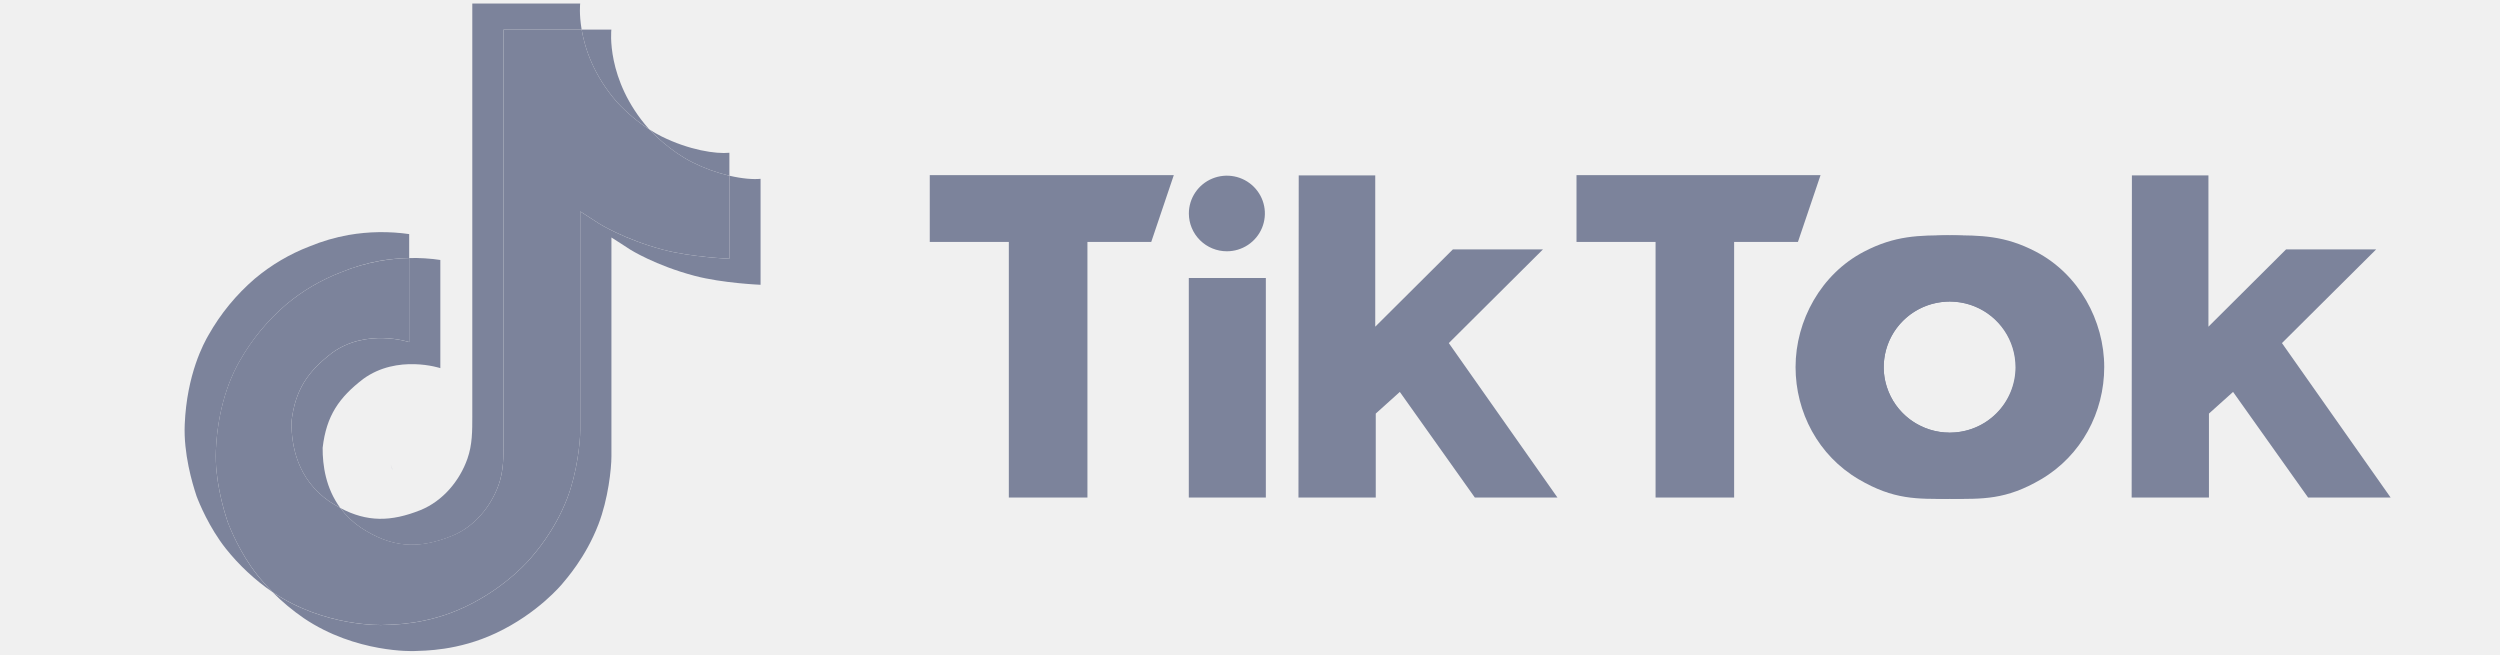
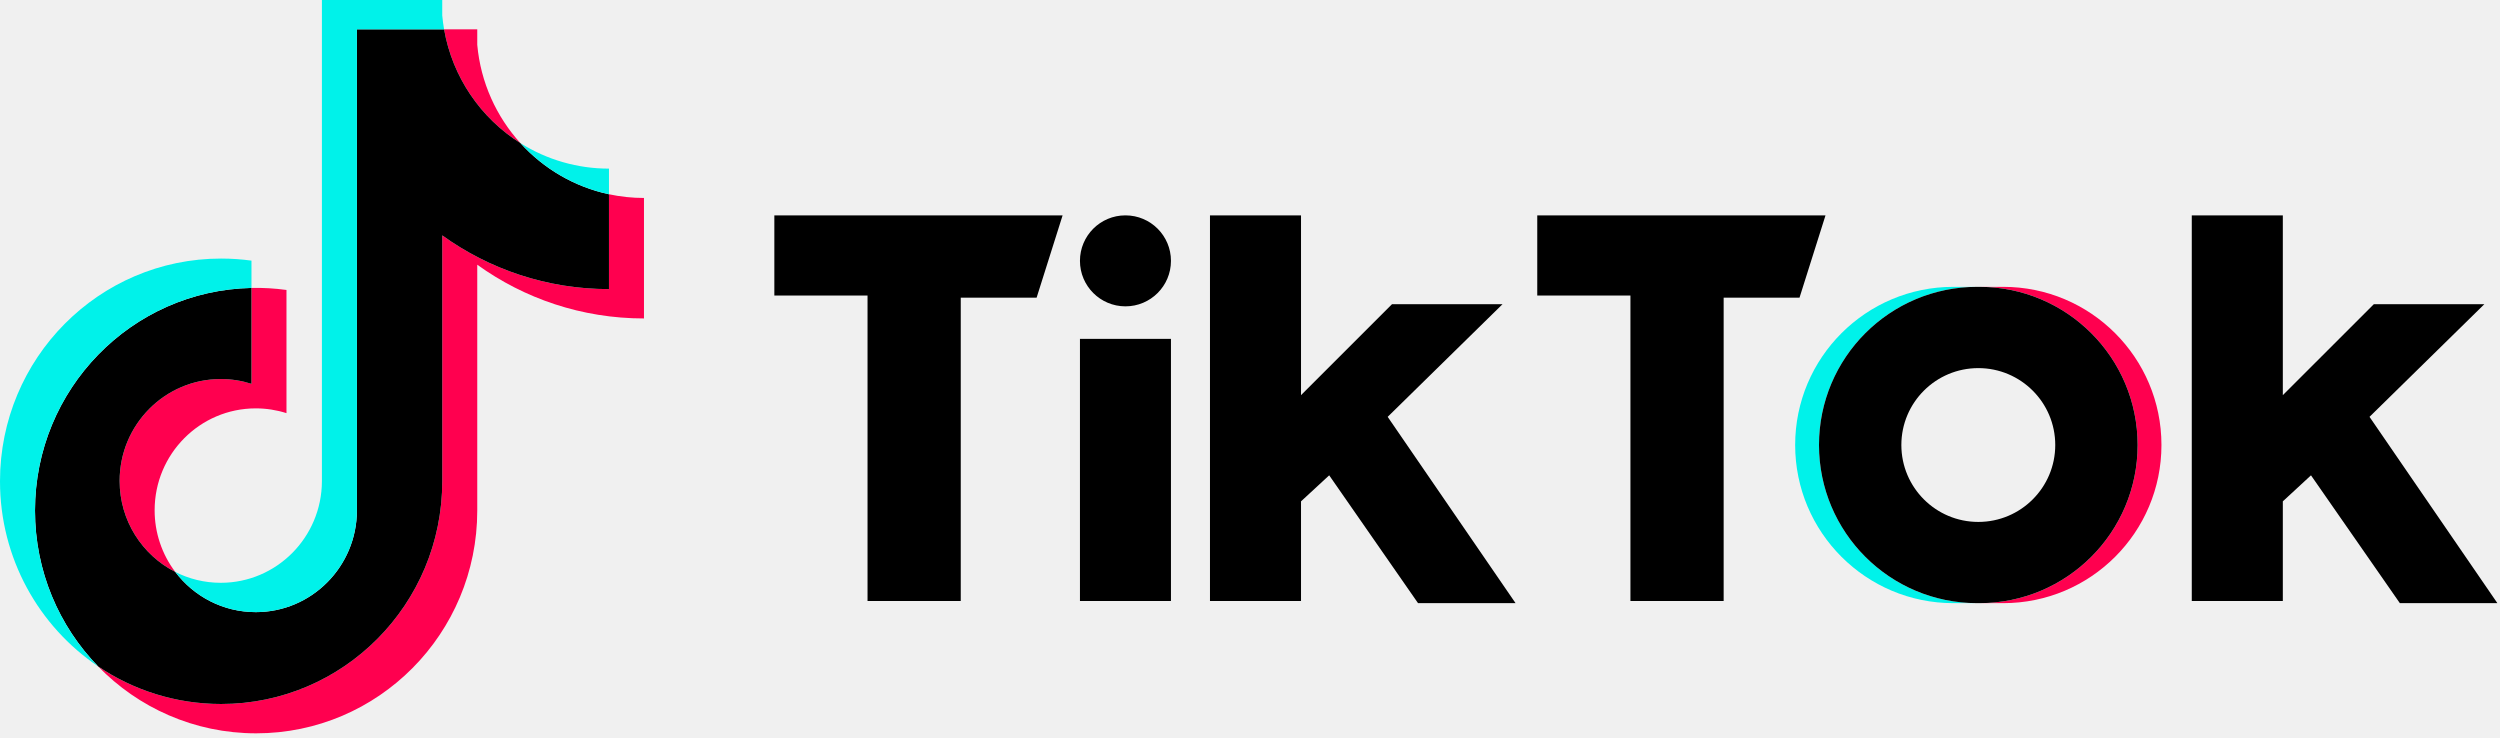
- <svg xmlns="http://www.w3.org/2000/svg" width="275" height="72" viewBox="0 0 275 72" fill="none">
-   <path d="M42.969 51.081L43.204 51.741C43.166 51.666 43.08 51.435 42.969 51.081ZM32.06 46.391C32.473 42.848 33.874 40.863 36.513 38.829C40.29 36.074 45.008 37.632 45.008 37.632V28.386C46.155 28.356 47.303 28.427 48.437 28.598V40.494C48.437 40.494 43.721 38.936 39.944 41.691C37.305 43.725 35.902 45.711 35.491 49.254C35.478 51.18 35.826 53.696 37.429 55.871C37.032 55.66 36.628 55.42 36.217 55.15C32.686 52.69 32.043 49 32.06 46.391ZM67.918 11.291C65.32 8.336 64.337 5.353 63.982 3.258H67.25C67.25 3.258 66.599 8.752 71.348 14.156L71.414 14.228C70.134 13.393 68.96 12.407 67.918 11.291Z" fill="#7C839B" />
-   <path d="M83.663 19.669V31.326C83.663 31.326 79.492 31.158 76.406 30.341C72.096 29.202 69.326 27.455 69.326 27.455C69.326 27.455 67.412 26.207 67.257 26.122V50.204C67.257 51.543 66.904 54.891 65.825 57.684C64.417 61.337 62.245 63.734 61.845 64.223C61.845 64.223 59.202 67.465 54.54 69.648C50.338 71.616 46.648 71.567 45.545 71.616C45.545 71.616 39.167 71.879 33.428 68.007C32.187 67.155 31.028 66.189 29.968 65.122L29.997 65.142C35.737 69.014 42.114 68.752 42.114 68.752C43.218 68.702 46.907 68.752 51.108 66.783C55.768 64.6 58.413 61.358 58.413 61.358C58.809 60.87 60.991 58.472 62.394 54.818C63.469 52.026 63.826 48.678 63.826 47.338V23.257C63.98 23.344 65.894 24.592 65.894 24.592C65.894 24.592 68.664 26.341 72.974 27.478C76.062 28.293 80.231 28.462 80.231 28.462V19.328C81.658 19.66 82.874 19.751 83.663 19.669Z" fill="#7C839B" />
-   <path d="M80.233 19.328V28.461C80.233 28.461 76.063 28.292 72.975 27.477C68.665 26.337 65.895 24.591 65.895 24.591C65.895 24.591 63.982 23.343 63.827 23.256V47.332C63.827 48.673 63.474 52.02 62.395 54.812C60.987 58.466 58.814 60.864 58.415 61.352C58.415 61.352 55.772 64.595 51.11 66.777C46.909 68.746 43.219 68.696 42.115 68.746C42.115 68.746 35.739 69.008 29.998 65.136L29.969 65.116C29.363 64.507 28.793 63.864 28.261 63.19C26.429 60.871 25.306 58.132 25.024 57.349C25.023 57.346 25.023 57.343 25.024 57.34C24.568 55.979 23.614 52.717 23.744 49.556C23.975 43.977 25.866 40.556 26.366 39.697C27.69 37.358 29.412 35.267 31.456 33.514C33.258 32 35.302 30.797 37.503 29.953C38.876 29.385 40.306 28.967 41.769 28.706C42.839 28.516 43.922 28.409 45.008 28.386V37.627C45.008 37.627 40.29 36.068 36.513 38.823C33.874 40.858 32.473 42.842 32.06 46.385C32.043 48.995 32.686 52.684 36.214 55.147C36.625 55.418 37.029 55.658 37.426 55.868C38.043 56.696 38.792 57.418 39.644 58.005C43.09 60.268 45.978 60.427 49.67 58.956C52.135 57.986 53.982 55.771 54.857 53.315C55.397 51.782 55.39 50.238 55.39 48.644V3.259H63.983C64.339 5.355 65.321 8.338 67.919 11.292C68.962 12.408 70.135 13.394 71.415 14.23C71.794 14.636 73.727 16.642 76.209 17.875C77.49 18.512 78.84 18.999 80.233 19.328Z" fill="#7C839B" />
-   <path d="M21.603 54.51V54.519L21.815 55.119C21.792 55.049 21.712 54.837 21.603 54.51Z" fill="#7C839B" />
-   <path d="M37.503 29.953C35.302 30.797 33.258 32 31.456 33.514C29.412 35.27 27.691 37.367 26.369 39.709C25.869 40.564 23.978 43.99 23.747 49.569C23.617 52.73 24.571 55.992 25.026 57.352C25.026 57.356 25.026 57.359 25.026 57.362C25.313 58.137 26.431 60.877 28.263 63.203C28.796 63.877 29.366 64.52 29.972 65.129C28.03 63.793 26.298 62.178 24.833 60.337C23.017 58.039 21.897 55.327 21.605 54.526L21.598 54.509V54.498C21.142 53.141 20.185 49.876 20.319 46.711C20.549 41.133 22.44 37.711 22.94 36.852C24.262 34.509 25.983 32.413 28.027 30.656C29.829 29.142 31.873 27.938 34.074 27.095C35.447 26.528 36.877 26.11 38.34 25.849C40.544 25.465 42.795 25.432 45.01 25.75V28.386C43.923 28.405 42.84 28.509 41.77 28.696C40.306 28.961 38.876 29.382 37.503 29.953Z" fill="#7C839B" />
-   <path d="M63.982 3.259H55.388V48.647C55.388 50.241 55.395 51.781 54.855 53.318C53.987 55.771 52.141 57.986 49.681 58.969C45.987 60.445 43.099 60.281 39.654 58.018C38.802 57.431 38.053 56.709 37.436 55.881C40.371 57.438 42.997 57.411 46.252 56.112C48.698 55.121 50.56 52.906 51.419 50.452C51.961 48.919 51.953 47.375 51.953 45.782V0.392H63.82C63.82 0.392 63.685 1.521 63.982 3.259ZM80.233 16.804V19.328C78.839 19 77.489 18.512 76.208 17.875C73.726 16.642 71.792 14.636 71.414 14.23C71.853 14.516 72.308 14.777 72.778 15.009C75.795 16.508 78.76 16.956 80.233 16.804Z" fill="#7C839B" />
-   <path d="M207.213 40.473C207.212 41.122 207.309 41.768 207.499 42.389C207.51 42.433 207.523 42.476 207.539 42.519C207.997 43.988 208.917 45.272 210.162 46.185C211.407 47.097 212.913 47.589 214.46 47.589V54.882C210.892 54.882 208.335 55.006 204.447 52.718C200.007 50.108 197.512 45.336 197.512 40.38C197.512 35.272 200.302 30.151 205.033 27.685C208.461 25.895 211.071 25.883 214.46 25.883V33.172C212.538 33.172 210.695 33.932 209.336 35.284C207.977 36.635 207.213 38.469 207.213 40.38V40.473Z" fill="#7C839B" />
-   <path d="M221.763 40.473C221.764 41.122 221.668 41.768 221.477 42.389C221.467 42.433 221.453 42.476 221.437 42.519C220.979 43.988 220.06 45.273 218.814 46.185C217.569 47.098 216.062 47.589 214.516 47.589V54.882C218.085 54.882 220.64 55.006 224.529 52.718C228.969 50.108 231.465 45.336 231.465 40.38C231.465 35.272 228.674 30.151 223.945 27.685C220.516 25.895 217.905 25.883 214.516 25.883V33.172C216.438 33.172 218.282 33.931 219.641 35.283C221 36.635 221.764 38.468 221.765 40.38L221.763 40.473Z" fill="#7C839B" />
-   <path d="M102.274 19.268H129.117L126.636 26.615H119.618V54.727H110.971V26.615H102.274V19.268ZM173.416 19.268V26.615H182.113V54.727H190.754V26.615H197.772L200.259 19.268H173.416ZM134.956 27.641C135.783 27.641 136.591 27.397 137.279 26.94C137.967 26.483 138.502 25.833 138.819 25.074C139.135 24.314 139.218 23.478 139.057 22.671C138.895 21.864 138.497 21.123 137.913 20.542C137.328 19.96 136.583 19.564 135.772 19.404C134.961 19.244 134.12 19.326 133.356 19.641C132.592 19.955 131.939 20.488 131.48 21.172C131.021 21.856 130.775 22.66 130.775 23.482C130.775 24.585 131.216 25.643 132 26.423C132.784 27.203 133.847 27.641 134.956 27.641ZM130.768 54.727H139.243V30.579H130.768V54.727ZM169.727 27.433H159.818L151.277 35.936V19.296H142.86L142.831 54.727H151.333V45.494L153.981 43.111L162.231 54.727H171.319L159.368 37.739L169.727 27.433ZM251.015 37.739L261.378 27.433H251.469L242.928 35.936V19.296H234.509L234.482 54.727H242.984V45.494L245.638 43.111L253.889 54.727H262.969L251.015 37.739ZM229.23 40.38C229.23 48.388 222.615 54.879 214.456 54.879C206.296 54.879 199.683 48.388 199.683 40.38C199.683 32.373 206.297 25.881 214.456 25.881C222.614 25.881 229.233 32.374 229.233 40.38H229.23ZM221.703 40.38C221.703 38.955 221.278 37.561 220.482 36.376C219.685 35.19 218.553 34.266 217.229 33.721C215.905 33.175 214.448 33.032 213.042 33.311C211.636 33.589 210.344 34.275 209.331 35.283C208.317 36.291 207.627 37.576 207.347 38.974C207.068 40.372 207.211 41.822 207.76 43.139C208.308 44.456 209.237 45.582 210.429 46.374C211.621 47.166 213.022 47.589 214.456 47.589C215.408 47.589 216.35 47.403 217.23 47.041C218.11 46.679 218.909 46.148 219.583 45.479C220.256 44.809 220.79 44.014 221.154 43.14C221.519 42.265 221.706 41.327 221.706 40.38H221.703Z" fill="#7C839B" />
+ <svg xmlns="http://www.w3.org/2000/svg" width="217" height="64" viewBox="0 0 217 64" fill="none">
+   <g clip-path="url(#clip0_43_8)">
+     <path d="M41.426 22.977C45.504 25.914 50.501 27.642 55.897 27.642V17.183C54.876 17.183 53.857 17.076 52.858 16.862V25.095C47.462 25.095 42.467 23.367 38.387 20.431V41.775C38.387 52.452 29.794 61.107 19.194 61.107C15.239 61.107 11.563 59.902 8.509 57.837C11.994 61.426 16.855 63.653 22.232 63.653C32.833 63.653 41.426 54.998 41.426 44.321V22.977H41.426ZM45.175 12.426C43.091 10.132 41.722 7.168 41.426 3.891V2.546H38.546C39.271 6.711 41.744 10.269 45.175 12.426ZM15.213 49.644C14.049 48.106 13.42 46.224 13.422 44.29C13.422 39.407 17.353 35.447 22.202 35.447C23.106 35.447 24.004 35.586 24.866 35.861V25.169C23.859 25.03 22.843 24.971 21.828 24.993V33.315C20.966 33.04 20.067 32.9 19.163 32.901C14.314 32.901 10.384 36.86 10.384 41.744C10.384 45.197 12.348 48.187 15.213 49.644Z" fill="#FF004F" />
+     <path d="M38.387 20.431C42.467 23.367 47.462 25.095 52.858 25.095V16.862C49.846 16.216 47.18 14.631 45.175 12.426C41.743 10.269 39.271 6.711 38.546 2.546H30.982V44.32C30.965 49.19 27.041 53.133 22.202 53.133C19.35 53.133 16.817 51.764 15.213 49.644C12.348 48.187 10.383 45.197 10.383 41.744C10.383 36.861 14.314 32.901 19.163 32.901C20.092 32.901 20.987 33.047 21.827 33.315V24.993C11.414 25.209 3.039 33.78 3.039 44.32C3.039 49.582 5.124 54.352 8.509 57.837C11.563 59.902 15.239 61.107 19.194 61.107C29.794 61.107 38.387 52.452 38.387 41.775L38.387 20.431Z" fill="black" />
+     <path d="M52.858 16.862V14.636C50.142 14.64 47.479 13.874 45.175 12.425C47.215 14.675 49.901 16.226 52.858 16.862ZM38.546 2.546C38.477 2.148 38.424 1.747 38.387 1.345V0H27.942V41.774C27.926 46.644 24.002 50.587 19.163 50.587C17.742 50.587 16.401 50.247 15.213 49.644C16.817 51.764 19.35 53.133 22.202 53.133C27.04 53.133 30.965 49.19 30.982 44.32V2.546H38.546ZM21.828 24.993V22.623C20.955 22.503 20.075 22.443 19.194 22.443C8.593 22.443 0 31.098 0 41.774C0 48.468 3.377 54.367 8.509 57.837C5.125 54.352 3.039 49.581 3.039 44.32C3.039 33.78 11.414 25.209 21.828 24.993Z" fill="#00F2EA" />
+     <path d="M173.88 52.354C181.465 52.354 187.614 46.208 187.614 38.627C187.614 31.046 181.465 24.898 173.88 24.898H171.811C179.396 24.898 185.545 31.046 185.545 38.627C185.545 46.208 179.396 52.354 171.811 52.354H173.88Z" fill="#FF004F" />
+     <path d="M171.624 24.898H169.555C161.97 24.898 155.82 31.046 155.82 38.627C155.82 46.208 161.97 52.354 169.555 52.354H171.624C164.038 52.354 157.889 46.208 157.889 38.627C157.889 31.046 164.038 24.898 171.624 24.898Z" fill="#00F2EA" />
+     <path d="M112.928 18.694V34.3L120.828 26.402H130.422L120.451 36.182L131.551 52.354H123.086L115.374 41.258L112.928 43.517V52.166H105.026V18.694H112.928ZM198.149 18.694V34.3L206.051 26.402H215.644L205.674 36.182L216.774 52.354H208.308L200.594 41.258L198.149 43.517V52.166H190.246V18.694H198.149ZM171.81 24.898C179.395 24.898 185.545 31.046 185.545 38.627C185.545 46.208 179.395 52.354 171.81 52.354H171.623C164.038 52.354 157.889 46.208 157.889 38.627C157.889 31.046 164.038 24.898 171.623 24.898H171.81ZM92.234 18.694L89.977 25.84H83.393V52.166H75.302V25.652H67.213V18.694H92.234ZM158.454 18.694L156.197 25.84H149.613V52.166H141.522V25.652H133.434V18.694H158.454ZM101.639 29.413V52.166H93.74V29.413H101.639ZM171.718 31.952C168.029 31.952 165.038 34.939 165.038 38.627C165.038 42.314 168.029 45.303 171.718 45.303C175.405 45.303 178.396 42.314 178.396 38.627C178.396 34.939 175.405 31.952 171.718 31.952ZM97.688 18.694C99.872 18.694 101.639 20.462 101.639 22.642C101.639 24.823 99.873 26.591 97.688 26.591C95.506 26.59 93.74 24.823 93.74 22.642C93.74 20.462 95.506 18.694 97.688 18.694Z" fill="black" />
+   </g>
+   <defs>
+     <clipPath id="clip0_43_8">
+       <rect width="216.774" height="64" fill="white" />
+     </clipPath>
+   </defs>
</svg>
